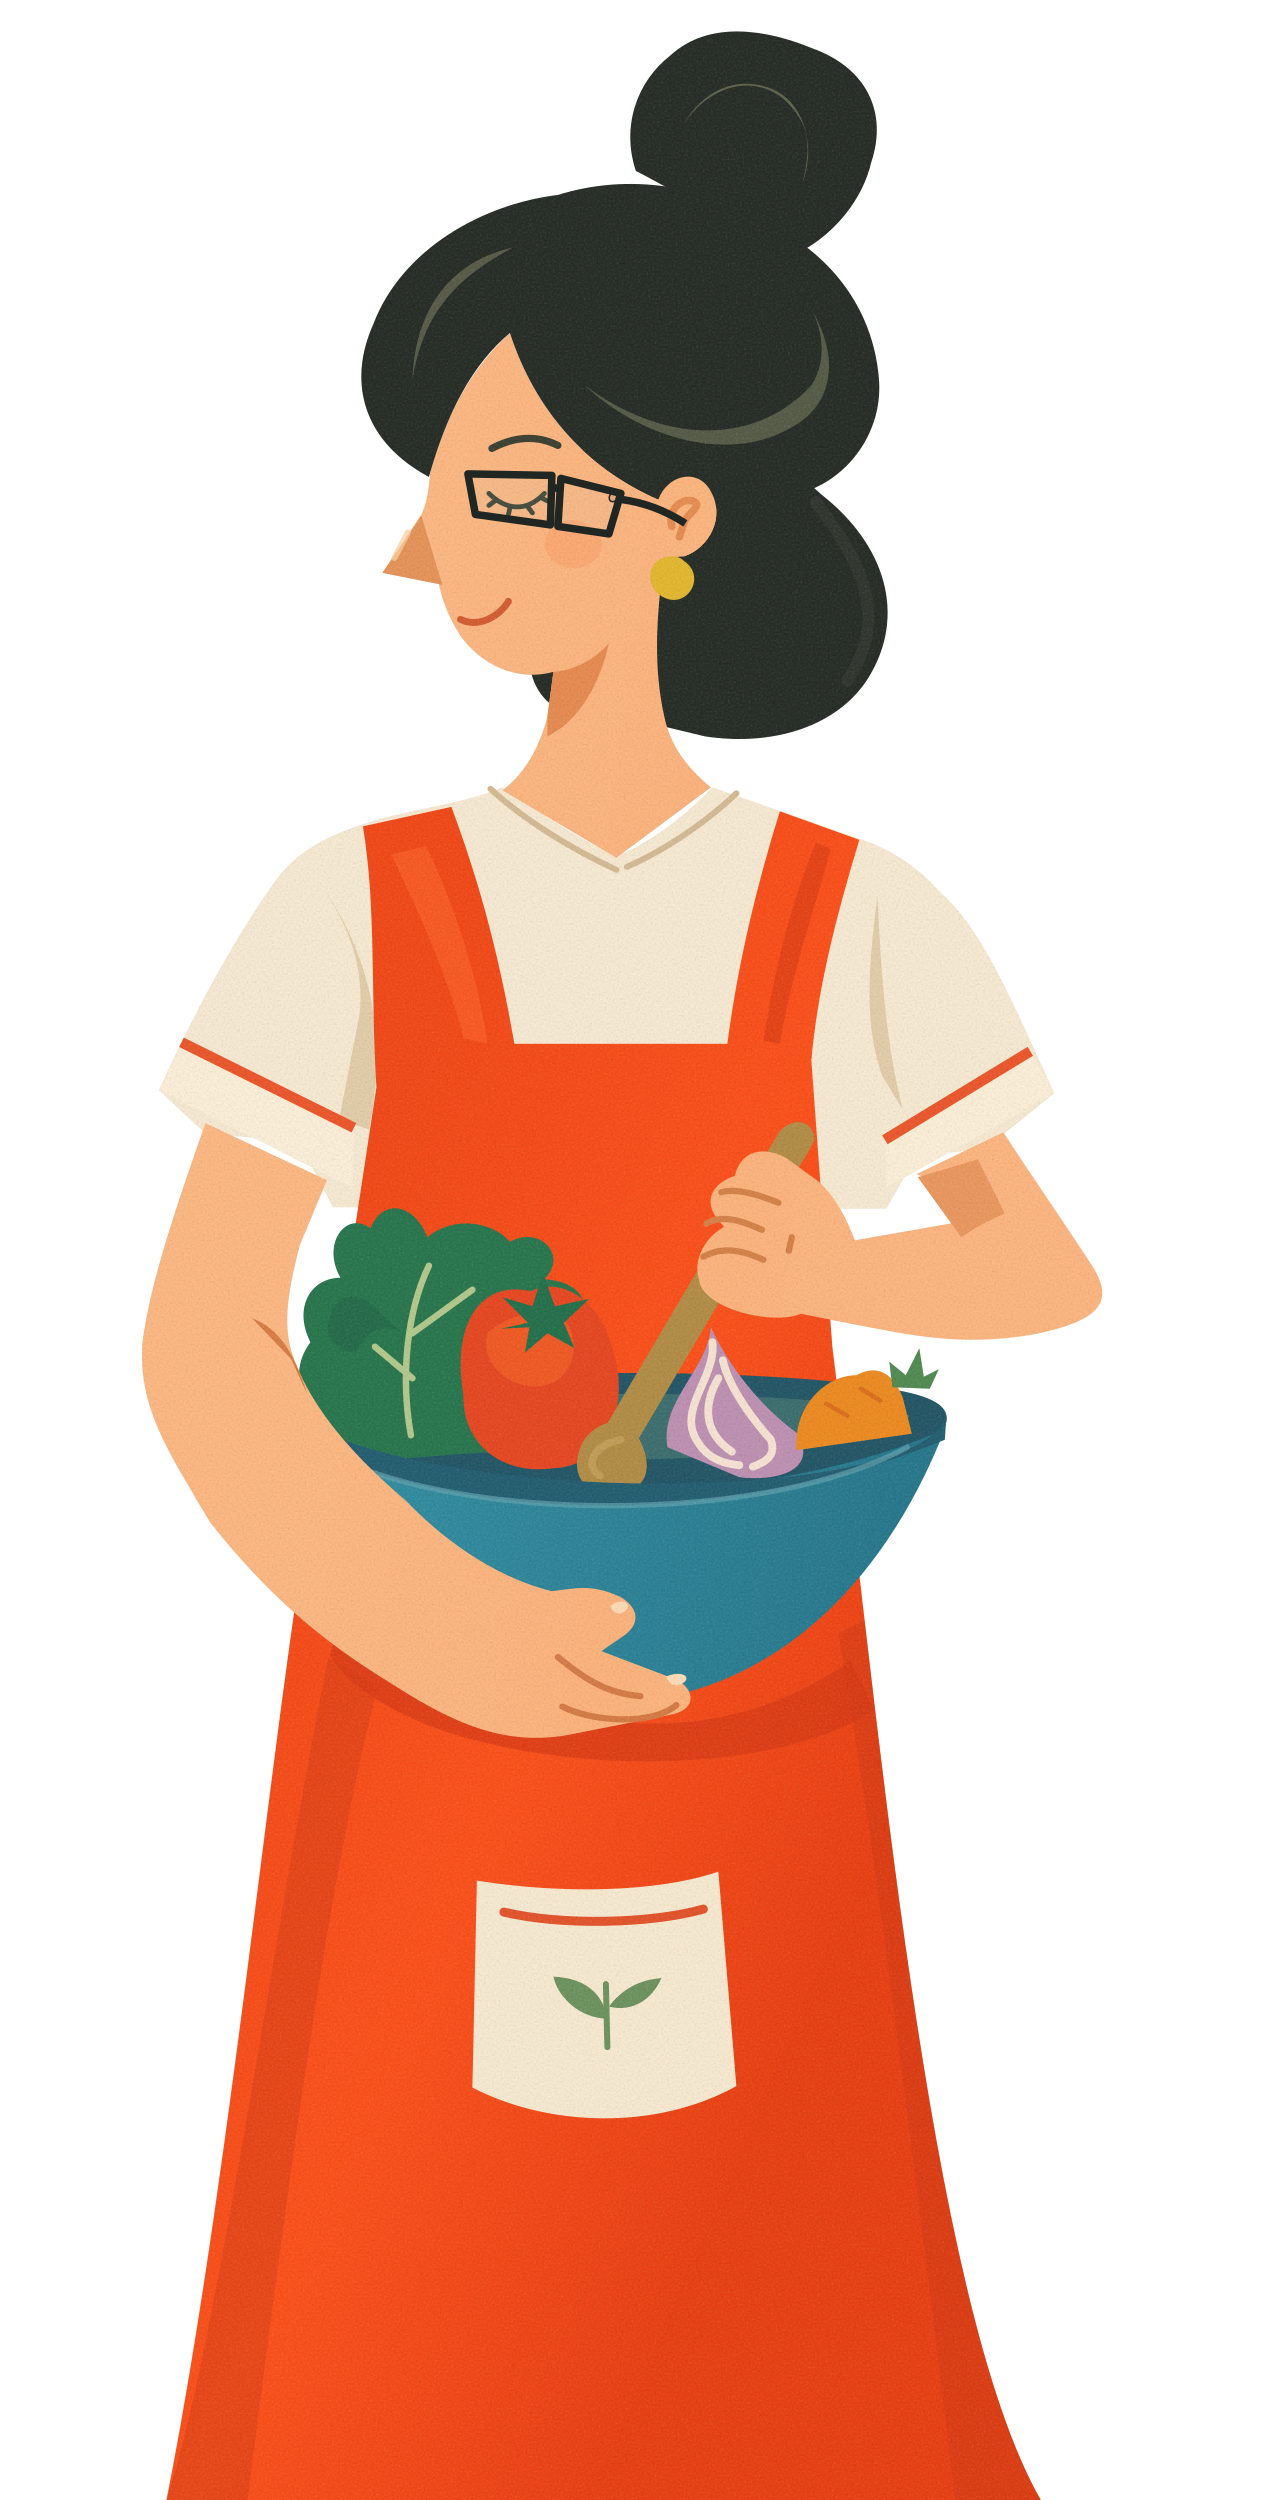
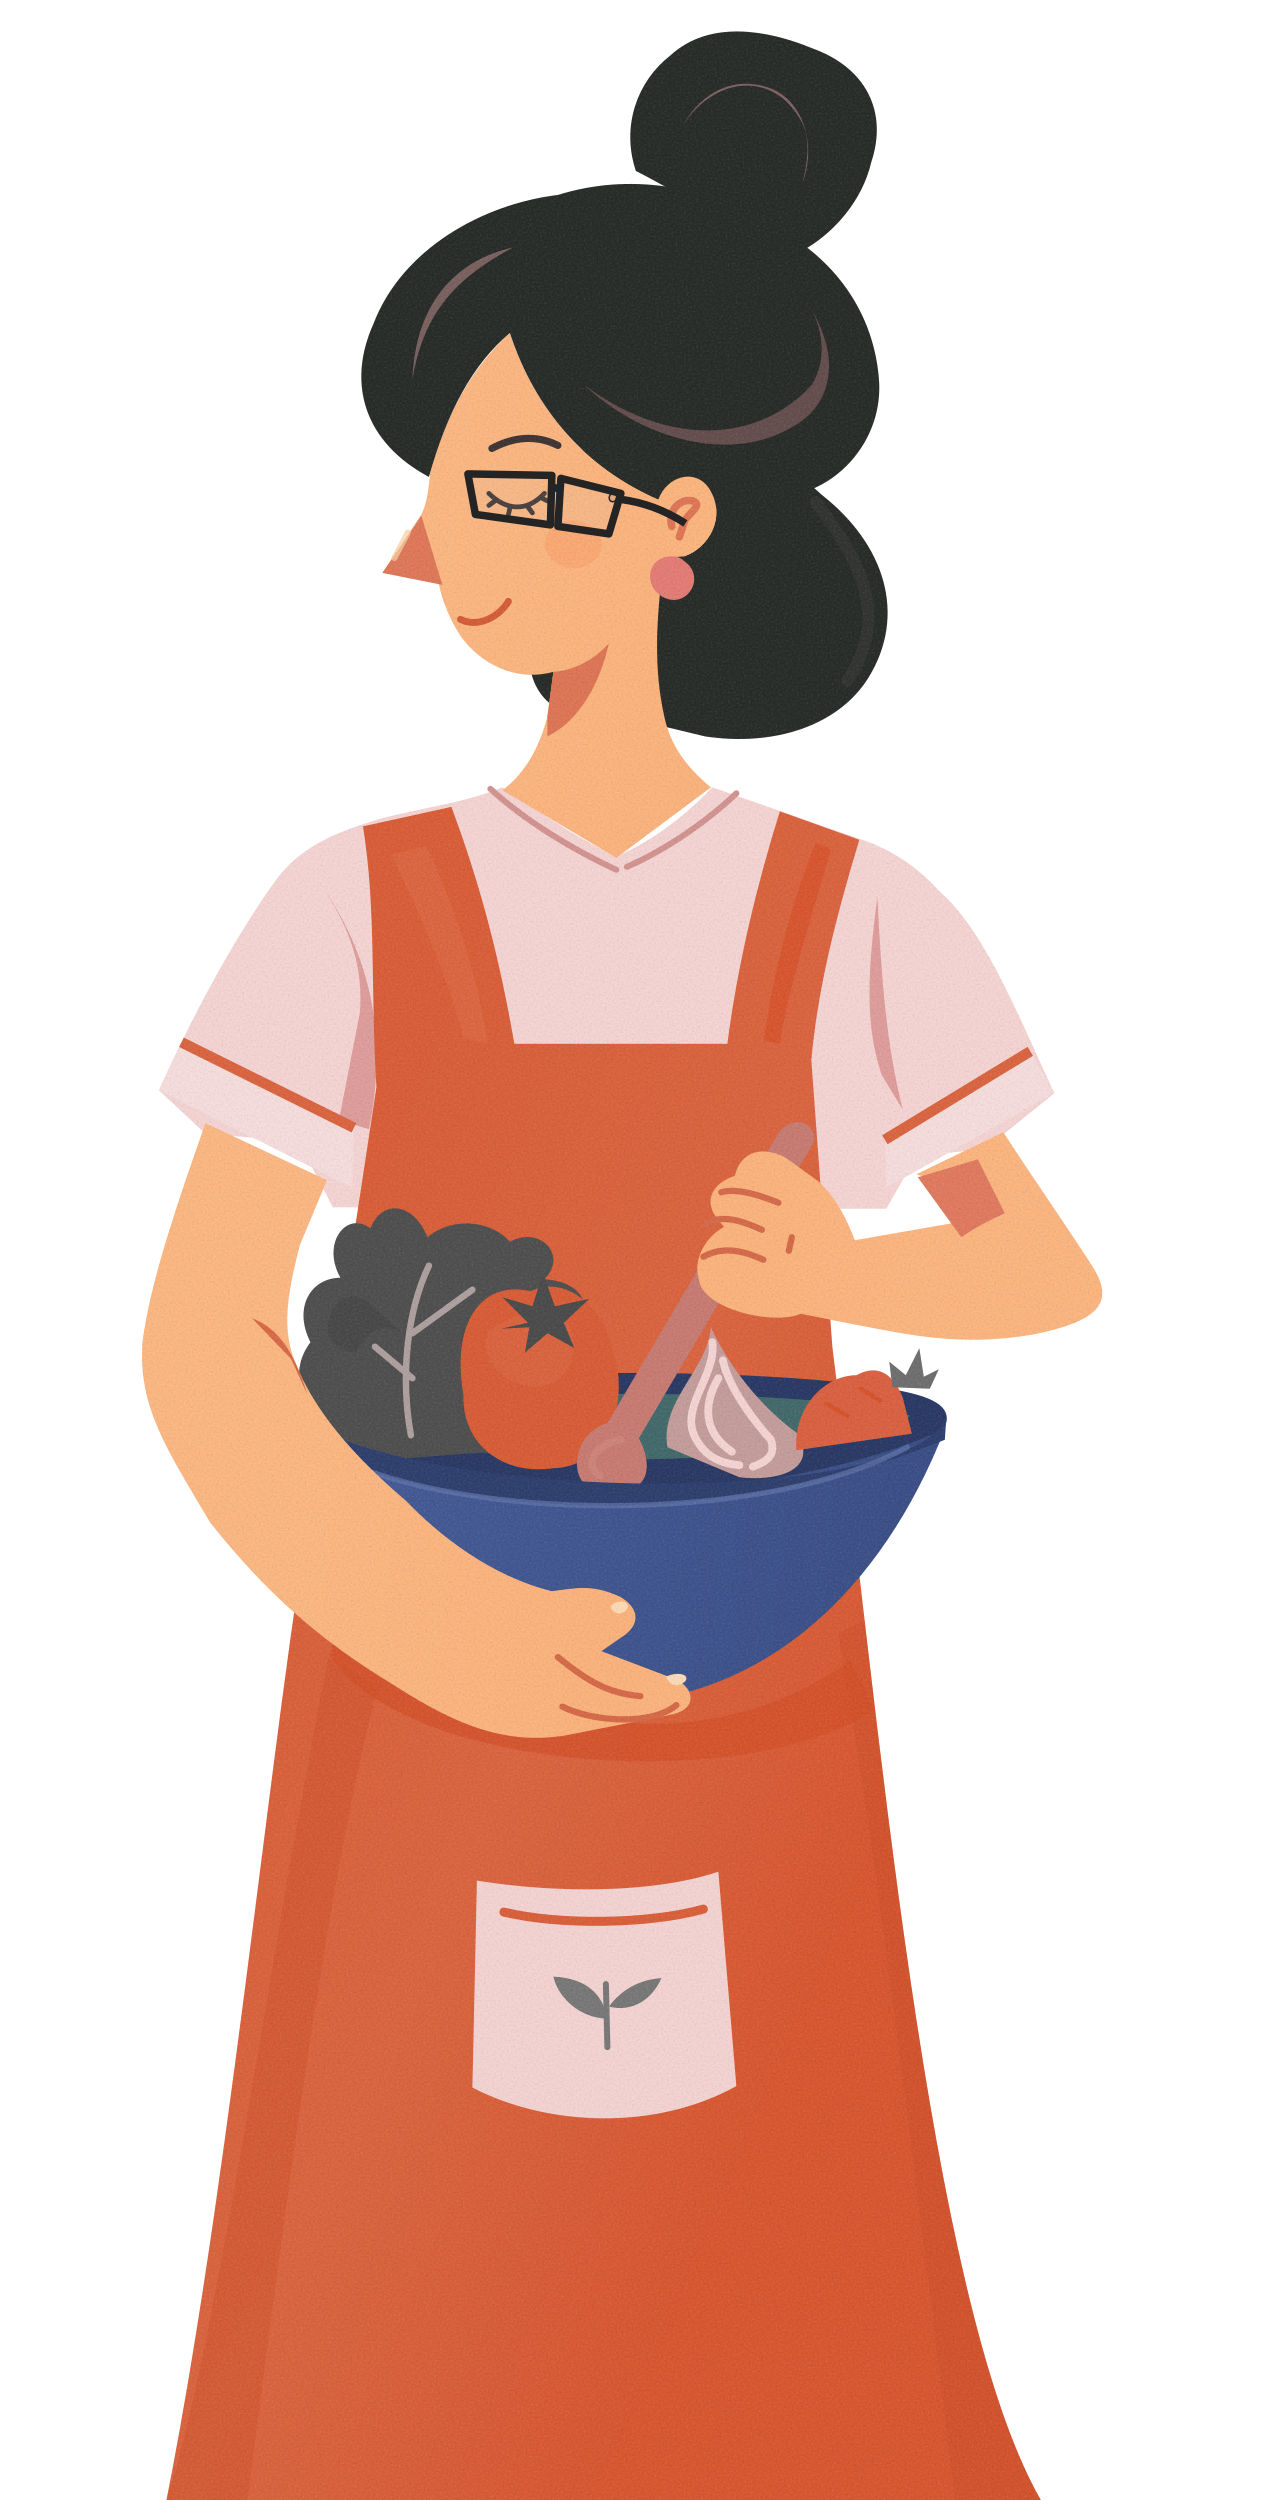
<svg xmlns="http://www.w3.org/2000/svg" viewBox="0 185 849 1667" fill="none" role="img" aria-labelledby="title">
  <defs>
    <filter id="sara-paint" x="-2%" y="-2%" width="104%" height="104%" color-interpolation-filters="sRGB">
      <feTurbulence type="fractalNoise" baseFrequency=".72" numOctaves="3" seed="28" stitchTiles="stitch" result="n" />
      <feColorMatrix in="n" type="saturate" values="0" />
      <feComponentTransfer>
        <feFuncA type="linear" slope=".22" />
      </feComponentTransfer>
      <feComposite in2="SourceGraphic" operator="in" result="ink" />
      <feBlend in="SourceGraphic" in2="ink" mode="soft-light" />
    </filter>
    <linearGradient id="skin" x1="260" y1="750" x2="650" y2="800" gradientUnits="userSpaceOnUse">
      <stop stop-color="#ffb982" />
      <stop offset=".52" stop-color="#ffb47c" />
      <stop offset="1" stop-color="#ffb780" />
    </linearGradient>
    <linearGradient id="apron" x1="180" y1="1100" x2="640" y2="1300" gradientUnits="userSpaceOnUse">
-       <stop stop-color="#f44816" />
-       <stop offset=".5" stop-color="#ff5019" />
-       <stop offset="1" stop-color="#eb3f12" />
+       <stop stop-color="#dc5d36" />
+       <stop offset=".5" stop-color="#dd643f" />
+       <stop offset="1" stop-color="#da562e" />
    </linearGradient>
    <linearGradient id="bowl" x1="250" y1="1200" x2="600" y2="1230" gradientUnits="userSpaceOnUse">
-       <stop stop-color="#318da1" />
-       <stop offset="1" stop-color="#26778d" />
+       <stop stop-color="#435996" />
+       <stop offset="1" stop-color="#394e87" />
    </linearGradient>
    <clipPath id="apron-clip">
      <path d="M242 736 301 723C321 777 333 824 343 881L485 881C492 827 505 774 520 726L573 745C556 801 545 847 541 892L555 1083C585 1319 618 1720 694 1852H111C157 1620 186 1284 216 1140L251 910C247 846 251 791 242 736Z" />
    </clipPath>
  </defs>
  <g id="sara-reference-pose" filter="url(#sara-paint)">
-     <path d="M335 710C307 722 268 725 241 735 210 745 193 758 181 776 155 813 128 863 106 912L137 941 199 946 222 990 591 991 611 956 657 951 703 914C675 853 655 804 626 779 610 761 591 750 572 744L475 710C456 730 433 747 411 756 383 743 356 724 335 710Z" fill="#faecd4" />
-     <path d="M216 778C235 807 242 831 240 860L226 932 246 938C258 880 249 826 216 778ZM585 783C579 830 576 867 588 902L602 925C591 881 588 841 585 783Z" fill="#e5cfaa" />
-     <path d="M327 711C351 733 383 752 411 765M491 714C468 736 439 754 418 763" stroke="#d6bc94" stroke-width="4" stroke-linecap="round" />
+     <path d="M335 710C307 722 268 725 241 735 210 745 193 758 181 776 155 813 128 863 106 912L137 941 199 946 222 990 591 991 611 956 657 951 703 914C675 853 655 804 626 779 610 761 591 750 572 744L475 710C456 730 433 747 411 756 383 743 356 724 335 710Z" fill="#f8d7d6" />
+     <path d="M216 778C235 807 242 831 240 860L226 932 246 938C258 880 249 826 216 778ZM585 783C579 830 576 867 588 902L602 925C591 881 588 841 585 783Z" fill="#e19e9c" />
+     <path d="M327 711C351 733 383 752 411 765M491 714C468 736 439 754 418 763" stroke="#d59491" stroke-width="4" stroke-linecap="round" />
    <path d="M242 736 301 723C321 777 333 824 343 881L485 881C492 827 505 774 520 726L573 745C556 801 545 847 541 892L555 1083C585 1319 618 1720 694 1852H111C157 1620 186 1284 216 1140L251 910C247 846 251 791 242 736Z" fill="url(#apron)" />
-     <path d="M261 755C283 801 301 843 309 877L325 881C318 831 300 782 284 749Z" fill="#ff6326" opacity=".65" />
-     <path d="M544 747C526 791 516 834 509 879L520 881C527 838 543 791 554 751Z" fill="#e84214" />
+     <path d="M261 755C283 801 301 843 309 877L325 881C318 831 300 782 284 749Z" fill="#e06a45" opacity=".65" />
+     <path d="M544 747C526 791 516 834 509 879L520 881C527 838 543 791 554 751Z" fill="#da552d" />
    <g clip-path="url(#apron-clip)">
-       <path d="M219 1290C183 1468 145 1749 111 1852H165C194 1624 222 1421 252 1310ZM559 1274C587 1436 617 1691 637 1852H694C657 1652 622 1411 587 1260Z" fill="#cb3613" opacity=".38" />
-       <path d="M231 1246C310 1328 458 1372 567 1292L583 1325C500 1382 270 1367 220 1289Z" fill="#d73813" opacity=".68" />
+       <path d="M219 1290C183 1468 145 1749 111 1852H165C194 1624 222 1421 252 1310ZM559 1274C587 1436 617 1691 637 1852H694C657 1652 622 1411 587 1260Z" fill="#cc4b24" opacity=".38" />
+       <path d="M231 1246C310 1328 458 1372 567 1292L583 1325C500 1382 270 1367 220 1289Z" fill="#d44e25" opacity=".68" />
    </g>
-     <path d="M318 1439C374 1448 438 1447 479 1433L491 1576C437 1606 365 1603 315 1577Z" fill="#faecd2" />
-     <path d="M336 1460C374 1469 433 1468 469 1458" stroke="#e5532a" stroke-width="6" stroke-linecap="round" />
-     <path d="M405 1531C387 1531 372 1517 369 1503 390 1504 402 1514 405 1531ZM406 1523C415 1511 427 1505 441 1504 435 1518 422 1527 406 1523Z" fill="#6d935e" />
-     <path d="M405 1550L404 1508" stroke="#6d935e" stroke-width="4" stroke-linecap="round" />
-     <path d="M394 475C443 458 506 476 548 515 590 548 605 595 579 637 559 669 516 683 470 676L416 663C374 670 351 650 353 618L358 543Z" fill="#252b25" />
-     <path d="M544 520C579 565 591 600 565 639" stroke="#41473b" stroke-width="8" stroke-linecap="round" opacity=".35" />
+     <path d="M318 1439C374 1448 438 1447 479 1433L491 1576C437 1606 365 1603 315 1577Z" fill="#f7d6d4" />
+     <path d="M336 1460C374 1469 433 1468 469 1458" stroke="#dc5f39" stroke-width="6" stroke-linecap="round" />
+     <path d="M405 1531C387 1531 372 1517 369 1503 390 1504 402 1514 405 1531ZM406 1523C415 1511 427 1505 441 1504 435 1518 422 1527 406 1523Z" fill="#787878" />
+     <path d="M405 1550L404 1508" stroke="#787878" stroke-width="4" stroke-linecap="round" />
+     <path d="M394 475C443 458 506 476 548 515 590 548 605 595 579 637 559 669 516 683 470 676L416 663C374 670 351 650 353 618L358 543Z" fill="#262a26" />
+     <path d="M544 520C579 565 591 600 565 639" stroke="#41433f" stroke-width="8" stroke-linecap="round" opacity=".35" />
    <path d="M340 407C357 459 391 497 439 518 445 502 464 497 473 511 485 530 472 551 456 556L443 557C437 599 436 632 443 663 447 682 458 697 474 710L411 757 335 712C351 700 360 682 365 663L369 633C343 640 320 627 307 609 298 595 292 579 291 562L255 567 281 528C285 520 286 509 287 499 298 460 315 430 340 407Z" fill="url(#skin)" />
-     <path d="M369 633C383 632 396 625 406 614 400 641 386 666 365 676L365 663Z" fill="#e98b50" />
-     <path d="M281 529 295 575 255 567Z" fill="#e89458" />
+     <path d="M369 633C383 632 396 625 406 614 400 641 386 666 365 676L365 663Z" fill="#e17554" />
+     <path d="M281 529 295 575 255 567Z" fill="#e27858" />
    <path d="M263 557 272 540" stroke="#ffd5a6" stroke-width="4" stroke-linecap="round" opacity=".7" />
-     <path d="M286 503C243 480 231 441 249 401 268 351 322 321 372 315 420 300 470 309 510 333 553 353 582 390 586 437 589 469 570 498 544 510 512 527 477 525 439 518 391 497 357 459 340 407 315 428 298 460 286 503Z" fill="#252b25" />
-     <path d="M424 299C414 269 425 239 447 222 473 198 512 205 541 217 578 230 592 260 581 293 575 319 556 340 537 351L492 335C462 321 444 309 424 299Z" fill="#252b25" />
-     <path d="M455 269C476 236 516 231 535 267 541 279 538 296 535 307 545 281 535 252 514 244 490 235 468 246 455 269Z" fill="#60634b" />
-     <path d="M275 438C283 389 309 368 342 350 306 358 277 385 275 438Z" fill="#65674f" opacity=".8" />
-     <path d="M390 442C445 483 505 481 541 442 551 426 549 408 542 393 563 430 550 457 531 468 488 496 427 477 390 442Z" fill="#555b45" />
+     <path d="M286 503C243 480 231 441 249 401 268 351 322 321 372 315 420 300 470 309 510 333 553 353 582 390 586 437 589 469 570 498 544 510 512 527 477 525 439 518 391 497 357 459 340 407 315 428 298 460 286 503Z" fill="#262a26" />
+     <path d="M424 299C414 269 425 239 447 222 473 198 512 205 541 217 578 230 592 260 581 293 575 319 556 340 537 351L492 335C462 321 444 309 424 299Z" fill="#262a26" />
+     <path d="M455 269C476 236 516 231 535 267 541 279 538 296 535 307 545 281 535 252 514 244 490 235 468 246 455 269Z" fill="#806261" />
+     <path d="M275 438C283 389 309 368 342 350 306 358 277 385 275 438Z" fill="#8e6e6d" opacity=".8" />
+     <path d="M390 442C445 483 505 481 541 442 551 426 549 408 542 393 563 430 550 457 531 468 488 496 427 477 390 442Z" fill="#644d4c" />
    <path d="M439 518C445 502 464 497 473 511 485 530 472 551 456 556L445 549Z" fill="#ffb77e" />
-     <path d="M448 536C445 526 453 517 462 519 470 522 457 528 456 534L453 543" stroke="#e98d52" stroke-width="5" stroke-linecap="round" />
-     <path d="M328 484C343 476 358 475 372 482" stroke="#3b4031" stroke-width="4.8" stroke-linecap="round" />
-     <path d="M326 514C337 525 351 527 363 514M330 519 326 522M340 524 339 528M352 523 355 527M361 517 365 519" stroke="#3b4031" stroke-width="3.2" stroke-linecap="round" />
-     <path d="M307 598C319 604 333 596 339 586" stroke="#d65c30" stroke-width="4.6" stroke-linecap="round" />
+     <path d="M448 536C445 526 453 517 462 519 470 522 457 528 456 534L453 543" stroke="#e17655" stroke-width="5" stroke-linecap="round" />
+     <path d="M328 484C343 476 358 475 372 482" stroke="#3e3333" stroke-width="4.8" stroke-linecap="round" />
+     <path d="M326 514C337 525 351 527 363 514M330 519 326 522M340 524 339 528M352 523 355 527M361 517 365 519" stroke="#3e3333" stroke-width="3.2" stroke-linecap="round" />
+     <path d="M307 598C319 604 333 596 339 586" stroke="#d75c37" stroke-width="4.6" stroke-linecap="round" />
    <path d="M364 543C369 532 383 528 394 536 407 546 401 558 389 563 375 567 360 557 364 543Z" fill="#ffa56e" opacity=".75" />
-     <path d="M447 556C430 557 429 578 444 584 459 590 471 569 456 559 453 556 450 556 447 556Z" fill="#e5b92e" />
-     <path d="M212 1127C241 1091 578 1095 622 1119 646 1131 621 1155 577 1171 453 1204 261 1192 212 1143Z" fill="#225666" />
-     <path d="M229 1130C291 1109 553 1110 607 1129 573 1162 305 1173 229 1130Z" fill="#3c6e6f" />
-     <path d="M214 1139C200 1118 193 1099 207 1080 195 1056 208 1037 227 1037 214 1014 231 992 247 1004 255 984 276 987 285 1010 303 995 329 1000 340 1013 360 1002 379 1022 363 1038 391 1040 396 1059 383 1073 402 1095 411 1132 412 1147L260 1158Z" fill="#27764d" />
-     <path d="M274 1142C267 1104 271 1060 286 1029M275 1104 250 1083M275 1074 315 1045" stroke="#b4ca8c" stroke-width="4.3" stroke-linecap="round" />
-     <path d="M237 1087C218 1084 215 1071 222 1058 228 1047 240 1047 250 1057L267 1073C253 1067 245 1073 237 1087Z" fill="#236b49" />
-     <path d="M309 1115C301 1070 319 1038 354 1046 376 1035 401 1055 408 1083 421 1119 406 1163 369 1164 335 1169 308 1148 309 1115Z" fill="#e84720" />
-     <path d="M325 1074C342 1059 362 1058 377 1066 388 1080 382 1103 366 1108 343 1115 319 1095 325 1074Z" fill="#f35923" />
-     <path d="m352 1067-17-17 20 6 7-22 8 22 23-5-17 16 7 17-18-10-15 13 3-17-19 1Z" fill="#24704b" />
-     <path d="M445 1150C440 1119 472 1098 474 1070 486 1096 507 1123 532 1141 546 1166 517 1173 493 1170Z" fill="#bf91b3" />
-     <path d="M475 1080C478 1103 451 1125 465 1146 472 1158 483 1161 493 1162M482 1092C486 1111 504 1134 514 1145 518 1156 510 1160 502 1163M479 1104C468 1123 470 1141 488 1153" stroke="#f9e5d5" stroke-width="5.2" stroke-linecap="round" />
-     <path d="M531 1152C529 1122 551 1102 571 1102 582 1096 594 1097 602 1117L608 1141Z" fill="#ef8b20" />
-     <path d="m595 1110-2-17 11 9 9-18 3 19 10-5-6 13Z" fill="#518b51" />
-     <path d="m551 1121 14 8m9-18 13 8" stroke="#df6f19" stroke-width="3" stroke-linecap="round" />
-     <path d="M520 939C531 928 544 934 543 946L426 1144C435 1161 434 1179 411 1180 387 1182 382 1167 386 1153 389 1141 400 1135 405 1134Z" fill="#b38d45" />
-     <path d="M414 1145C396 1148 389 1162 400 1169" stroke="#c39e58" stroke-width="5" stroke-linecap="round" />
+     <path d="M447 556C430 557 429 578 444 584 459 590 471 569 456 559 453 556 450 556 447 556Z" fill="#e67c75" />
+     <path d="M212 1127C241 1091 578 1095 622 1119 646 1131 621 1155 577 1171 453 1204 261 1192 212 1143Z" fill="#283864" />
+     <path d="M229 1130C291 1109 553 1110 607 1129 573 1162 305 1173 229 1130Z" fill="#41696a" />
+     <path d="M214 1139C200 1118 193 1099 207 1080 195 1056 208 1037 227 1037 214 1014 231 992 247 1004 255 984 276 987 285 1010 303 995 329 1000 340 1013 360 1002 379 1022 363 1038 391 1040 396 1059 383 1073 402 1095 411 1132 412 1147L260 1158Z" fill="#4e4e4e" />
+     <path d="M274 1142C267 1104 271 1060 286 1029M275 1104 250 1083M275 1074 315 1045" stroke="#b0a1a0" stroke-width="4.3" stroke-linecap="round" />
+     <path d="M237 1087C218 1084 215 1071 222 1058 228 1047 240 1047 250 1057L267 1073C253 1067 245 1073 237 1087Z" fill="#474747" />
+     <path d="M309 1115C301 1070 319 1038 354 1046 376 1035 401 1055 408 1083 421 1119 406 1163 369 1164 335 1169 308 1148 309 1115Z" fill="#db5c35" />
+     <path d="M325 1074C342 1059 362 1058 377 1066 388 1080 382 1103 366 1108 343 1115 319 1095 325 1074Z" fill="#dd633e" />
+     <path d="m352 1067-17-17 20 6 7-22 8 22 23-5-17 16 7 17-18-10-15 13 3-17-19 1Z" fill="#4a4a4a" />
+     <path d="M445 1150C440 1119 472 1098 474 1070 486 1096 507 1123 532 1141 546 1166 517 1173 493 1170Z" fill="#c69e9c" />
+     <path d="M475 1080C478 1103 451 1125 465 1146 472 1158 483 1161 493 1162M482 1092C486 1111 504 1134 514 1145 518 1156 510 1160 502 1163M479 1104C468 1123 470 1141 488 1153" stroke="#f8d7d6" stroke-width="5.2" stroke-linecap="round" />
+     <path d="M531 1152C529 1122 551 1102 571 1102 582 1096 594 1097 602 1117L608 1141Z" fill="#dd6040" />
+     <path d="m595 1110-2-17 11 9 9-18 3 19 10-5-6 13Z" fill="#6e6e6e" />
+     <path d="m551 1121 14 8m9-18 13 8" stroke="#d9532a" stroke-width="3" stroke-linecap="round" />
+     <path d="M520 939C531 928 544 934 543 946L426 1144C435 1161 434 1179 411 1180 387 1182 382 1167 386 1153 389 1141 400 1135 405 1134Z" fill="#c97b72" />
+     <path d="M414 1145C396 1148 389 1162 400 1169" stroke="#d0847b" stroke-width="5" stroke-linecap="round" />
    <path d="M211 1141C242 1257 334 1327 420 1320 510 1313 587 1248 630 1138 521 1187 335 1198 211 1141Z" fill="url(#bowl)" />
-     <path d="M211 1138C324 1190 611 1185 631 1130L630 1145C500 1199 336 1204 215 1155Z" fill="#225e70" />
-     <path d="M233 1161C326 1200 513 1200 605 1150M240 1182C261 1225 286 1248 318 1265" stroke="#65a6b0" stroke-width="3.5" stroke-linecap="round" opacity=".65" />
+     <path d="M211 1138C324 1190 611 1185 631 1130L630 1145C500 1199 336 1204 215 1155Z" fill="#2c3e6e" />
+     <path d="M233 1161C326 1200 513 1200 605 1150M240 1182C261 1225 286 1248 318 1265" stroke="#6478af" stroke-width="3.5" stroke-linecap="round" opacity=".65" />
    <path d="M611 968 669 940C691 974 715 1008 730 1032 742 1053 734 1066 688 1075 640 1083 606 1075 569 1068L534 1061C516 1069 468 1058 466 1038 462 1025 470 1010 483 1003 466 987 475 974 490 969 494 952 509 949 524 957L546 973C558 984 565 999 570 1012L633 1001C645 997 657 994 670 994 649 979 629 974 611 968Z" fill="url(#skin)" />
-     <path d="m612 970 29 40c10-7 20-12 29-16l-18-36Z" fill="#ed985e" />
-     <path d="M481 980C491 977 507 982 519 987M471 1001C482 994 497 1000 508 1005M469 1023C483 1015 498 1020 509 1025M528 1010 526 1019" stroke="#d78247" stroke-width="4.2" stroke-linecap="round" />
+     <path d="m612 970 29 40c10-7 20-12 29-16l-18-36Z" fill="#e37a5f" />
+     <path d="M481 980C491 977 507 982 519 987M471 1001C482 994 497 1000 508 1005M469 1023C483 1015 498 1020 509 1025M528 1010 526 1019" stroke="#d76a49" stroke-width="4.2" stroke-linecap="round" />
    <path d="M137 934C119 985 100 1040 95 1080 92 1123 111 1151 140 1200 178 1248 214 1279 260 1307 296 1330 332 1350 378 1342L449 1328C465 1324 463 1311 451 1305L401 1286 414 1277C427 1269 427 1258 414 1250 395 1241 384 1244 368 1246 327 1236 292 1208 271 1186 237 1157 215 1131 202 1105 190 1081 187 1064 200 1015L218 972Z" fill="url(#skin)" />
-     <path d="M168 1064C187 1071 197 1089 205 1115L194 1091Z" fill="#dc7d44" />
-     <path d="M372 1290C393 1307 406 1314 427 1316M375 1323C395 1333 434 1336 451 1322" stroke="#d77b45" stroke-width="4.2" stroke-linecap="round" />
-     <path d="M407 1256c7-6 14-2 11 2-3 4-9 4-11-2Zm37 47c9-4 16-1 13 3-4 4-10 4-13-3Z" fill="#ffdfb9" />
-     <path d="m121 880 115 57-1 40-129-65Z" fill="#fff1d9" />
-     <path d="m121 880 115 57" stroke="#ee562a" stroke-width="7" />
-     <path d="m590 945 97-59 16 28-112 63Z" fill="#fff1d9" />
-     <path d="m590 945 97-59" stroke="#ee562a" stroke-width="7" />
+     <path d="M168 1064C187 1071 197 1089 205 1115L194 1091Z" fill="#dc6946" />
+     <path d="M372 1290C393 1307 406 1314 427 1316M375 1323C395 1333 434 1336 451 1322" stroke="#d86947" stroke-width="4.2" stroke-linecap="round" />
+     <path d="M407 1256c7-6 14-2 11 2-3 4-9 4-11-2Zm37 47c9-4 16-1 13 3-4 4-10 4-13-3Z" fill="#ffdeb9" />
+     <path d="m121 880 115 57-1 40-129-65Z" fill="#f9e0df" />
+     <path d="m121 880 115 57" stroke="#dd643f" stroke-width="7" />
+     <path d="m590 945 97-59 16 28-112 63Z" fill="#f9e0df" />
+     <path d="m590 945 97-59" stroke="#dd643f" stroke-width="7" />
  </g>
-   <g id="ar-glasses" fill="#c5dfd3" fill-opacity=".08" stroke="#202723" stroke-width="5" stroke-linejoin="round">
+   <g id="ar-glasses" fill="#d2d2d2" fill-opacity=".08" stroke="#232423" stroke-width="5" stroke-linejoin="round">
    <path d="M312 501 368 502 367 535 317 528ZM374 504 414 514 406 541 372 536Z" />
    <path d="m368 510 6 1M414 518C429 520 443 525 457 534" fill="none" />
-     <path d="M410 514c-3-1-5 3-3 5 3 2 6-2 3-5Z" fill="#101716" stroke-width="1" />
+     <path d="M410 514c-3-1-5 3-3 5 3 2 6-2 3-5Z" fill="#141413" stroke-width="1" />
  </g>
</svg>
